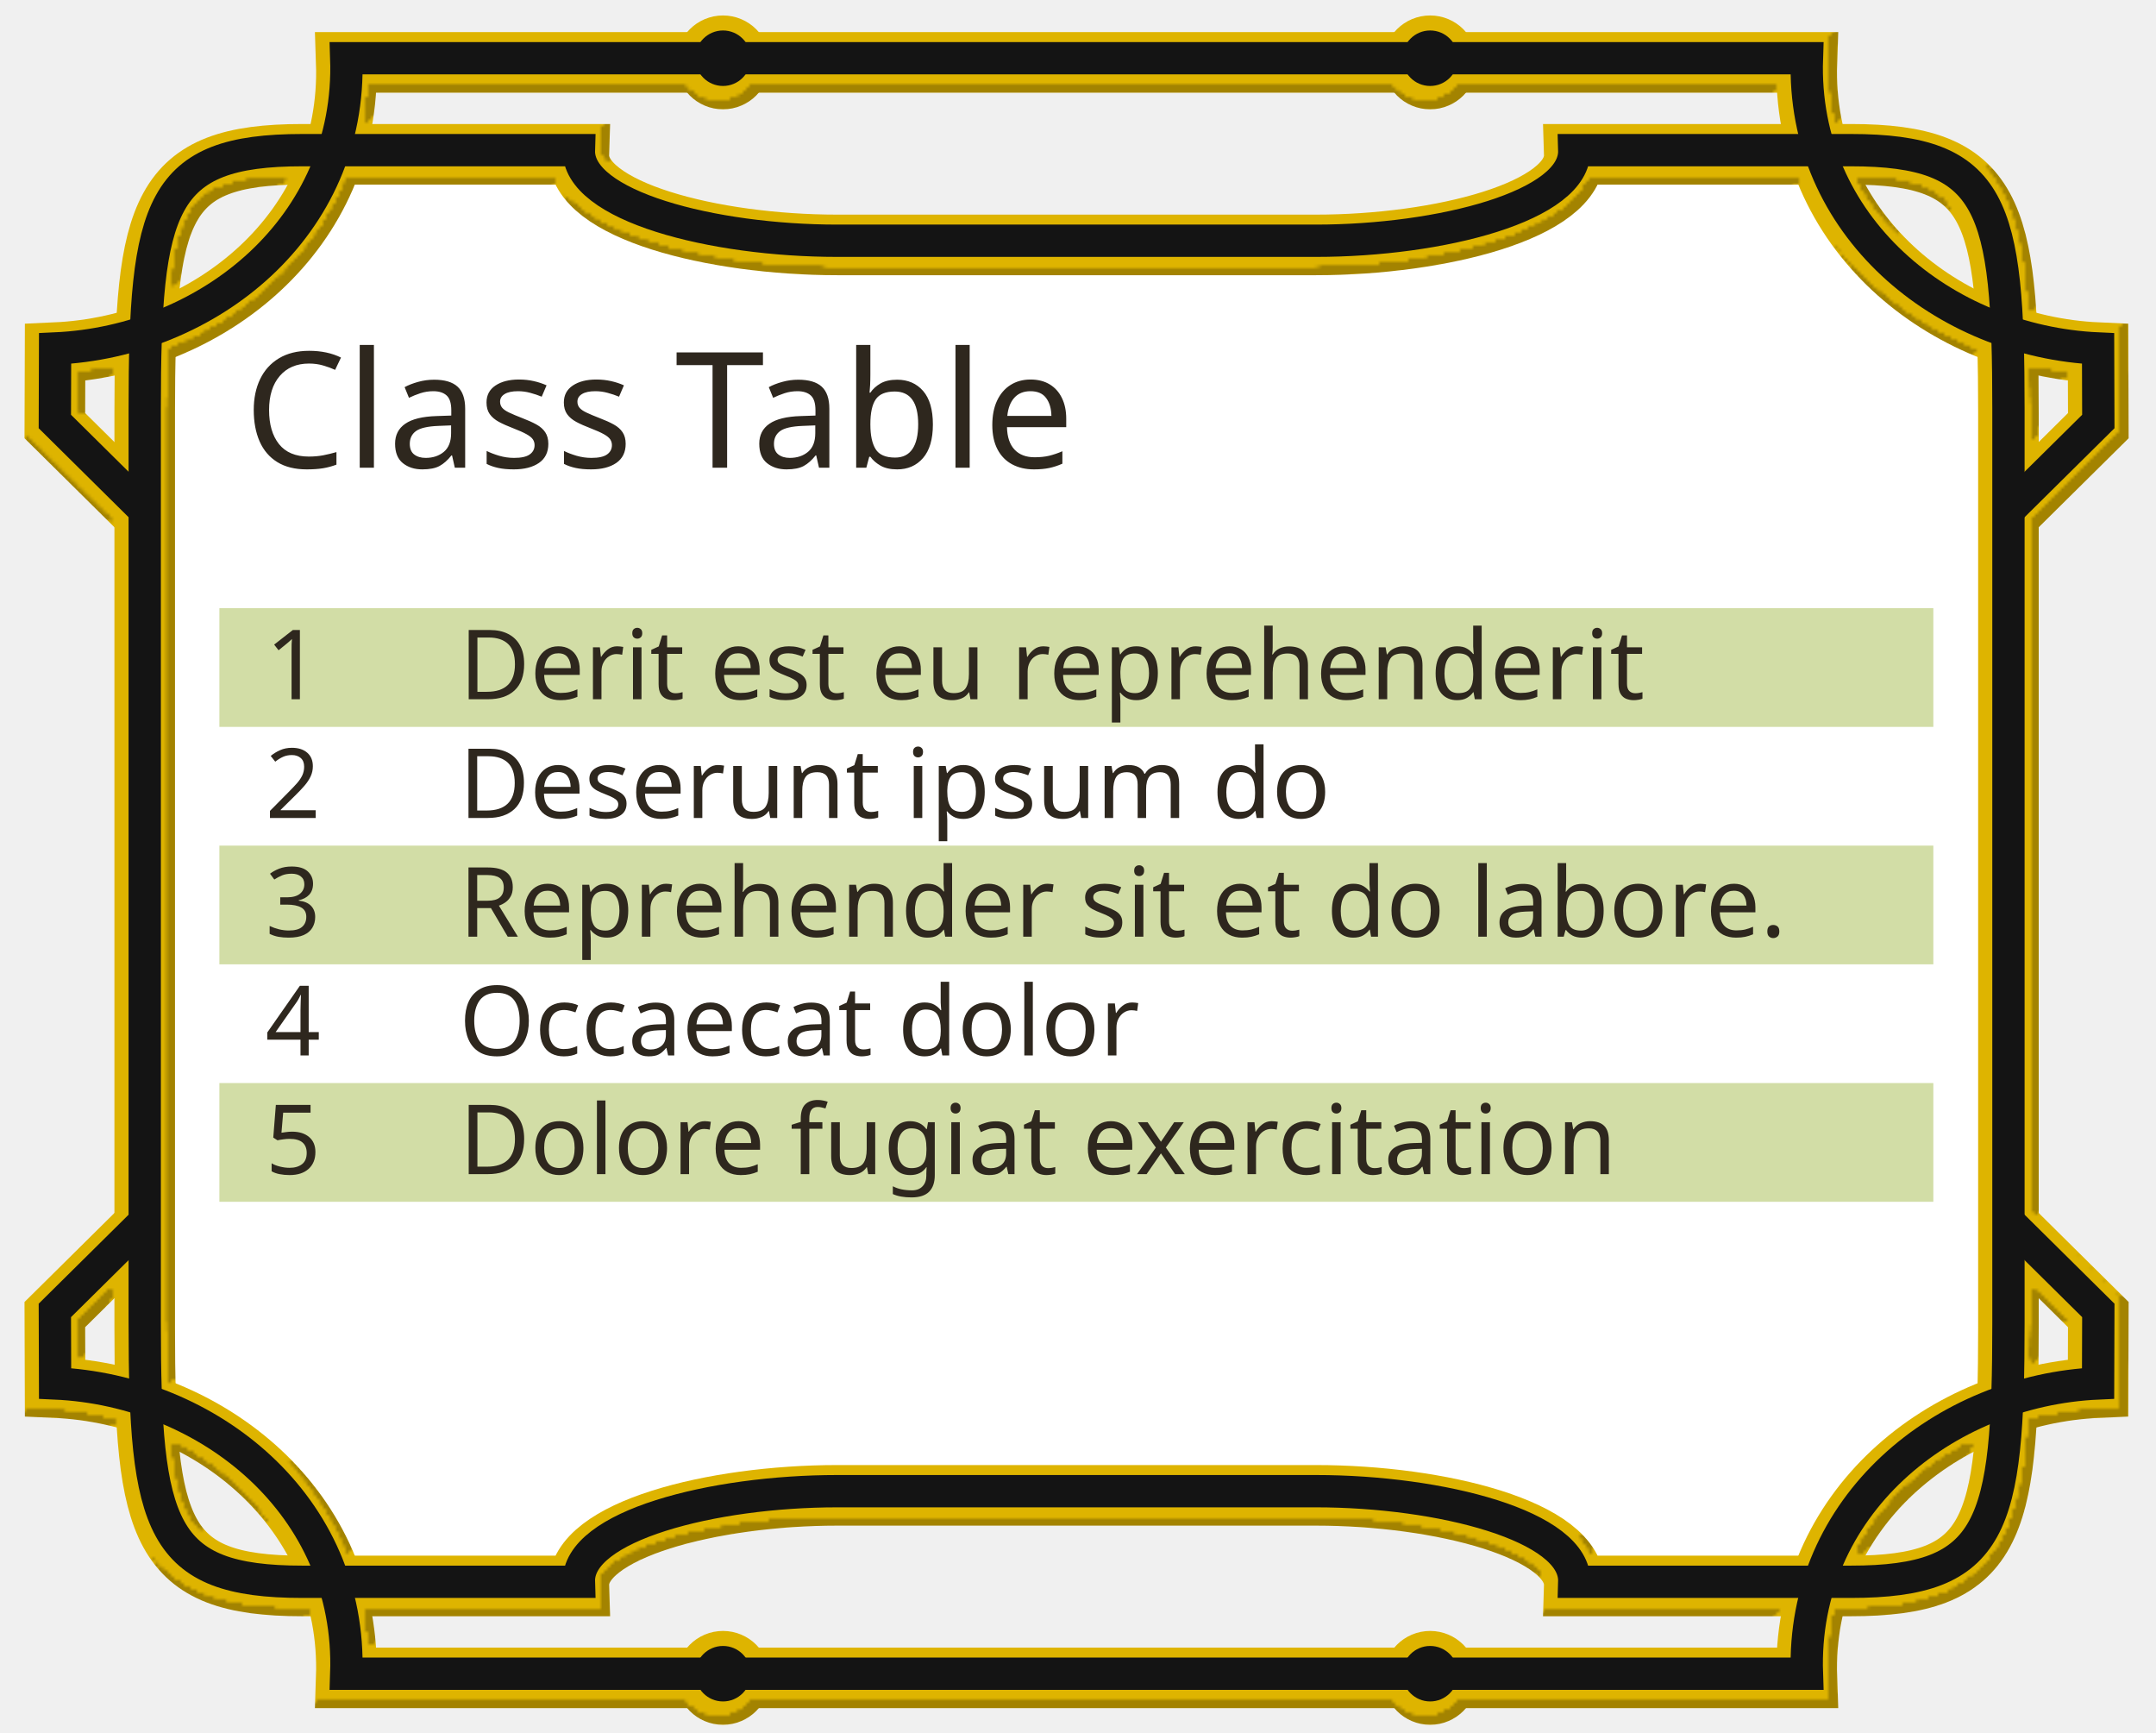
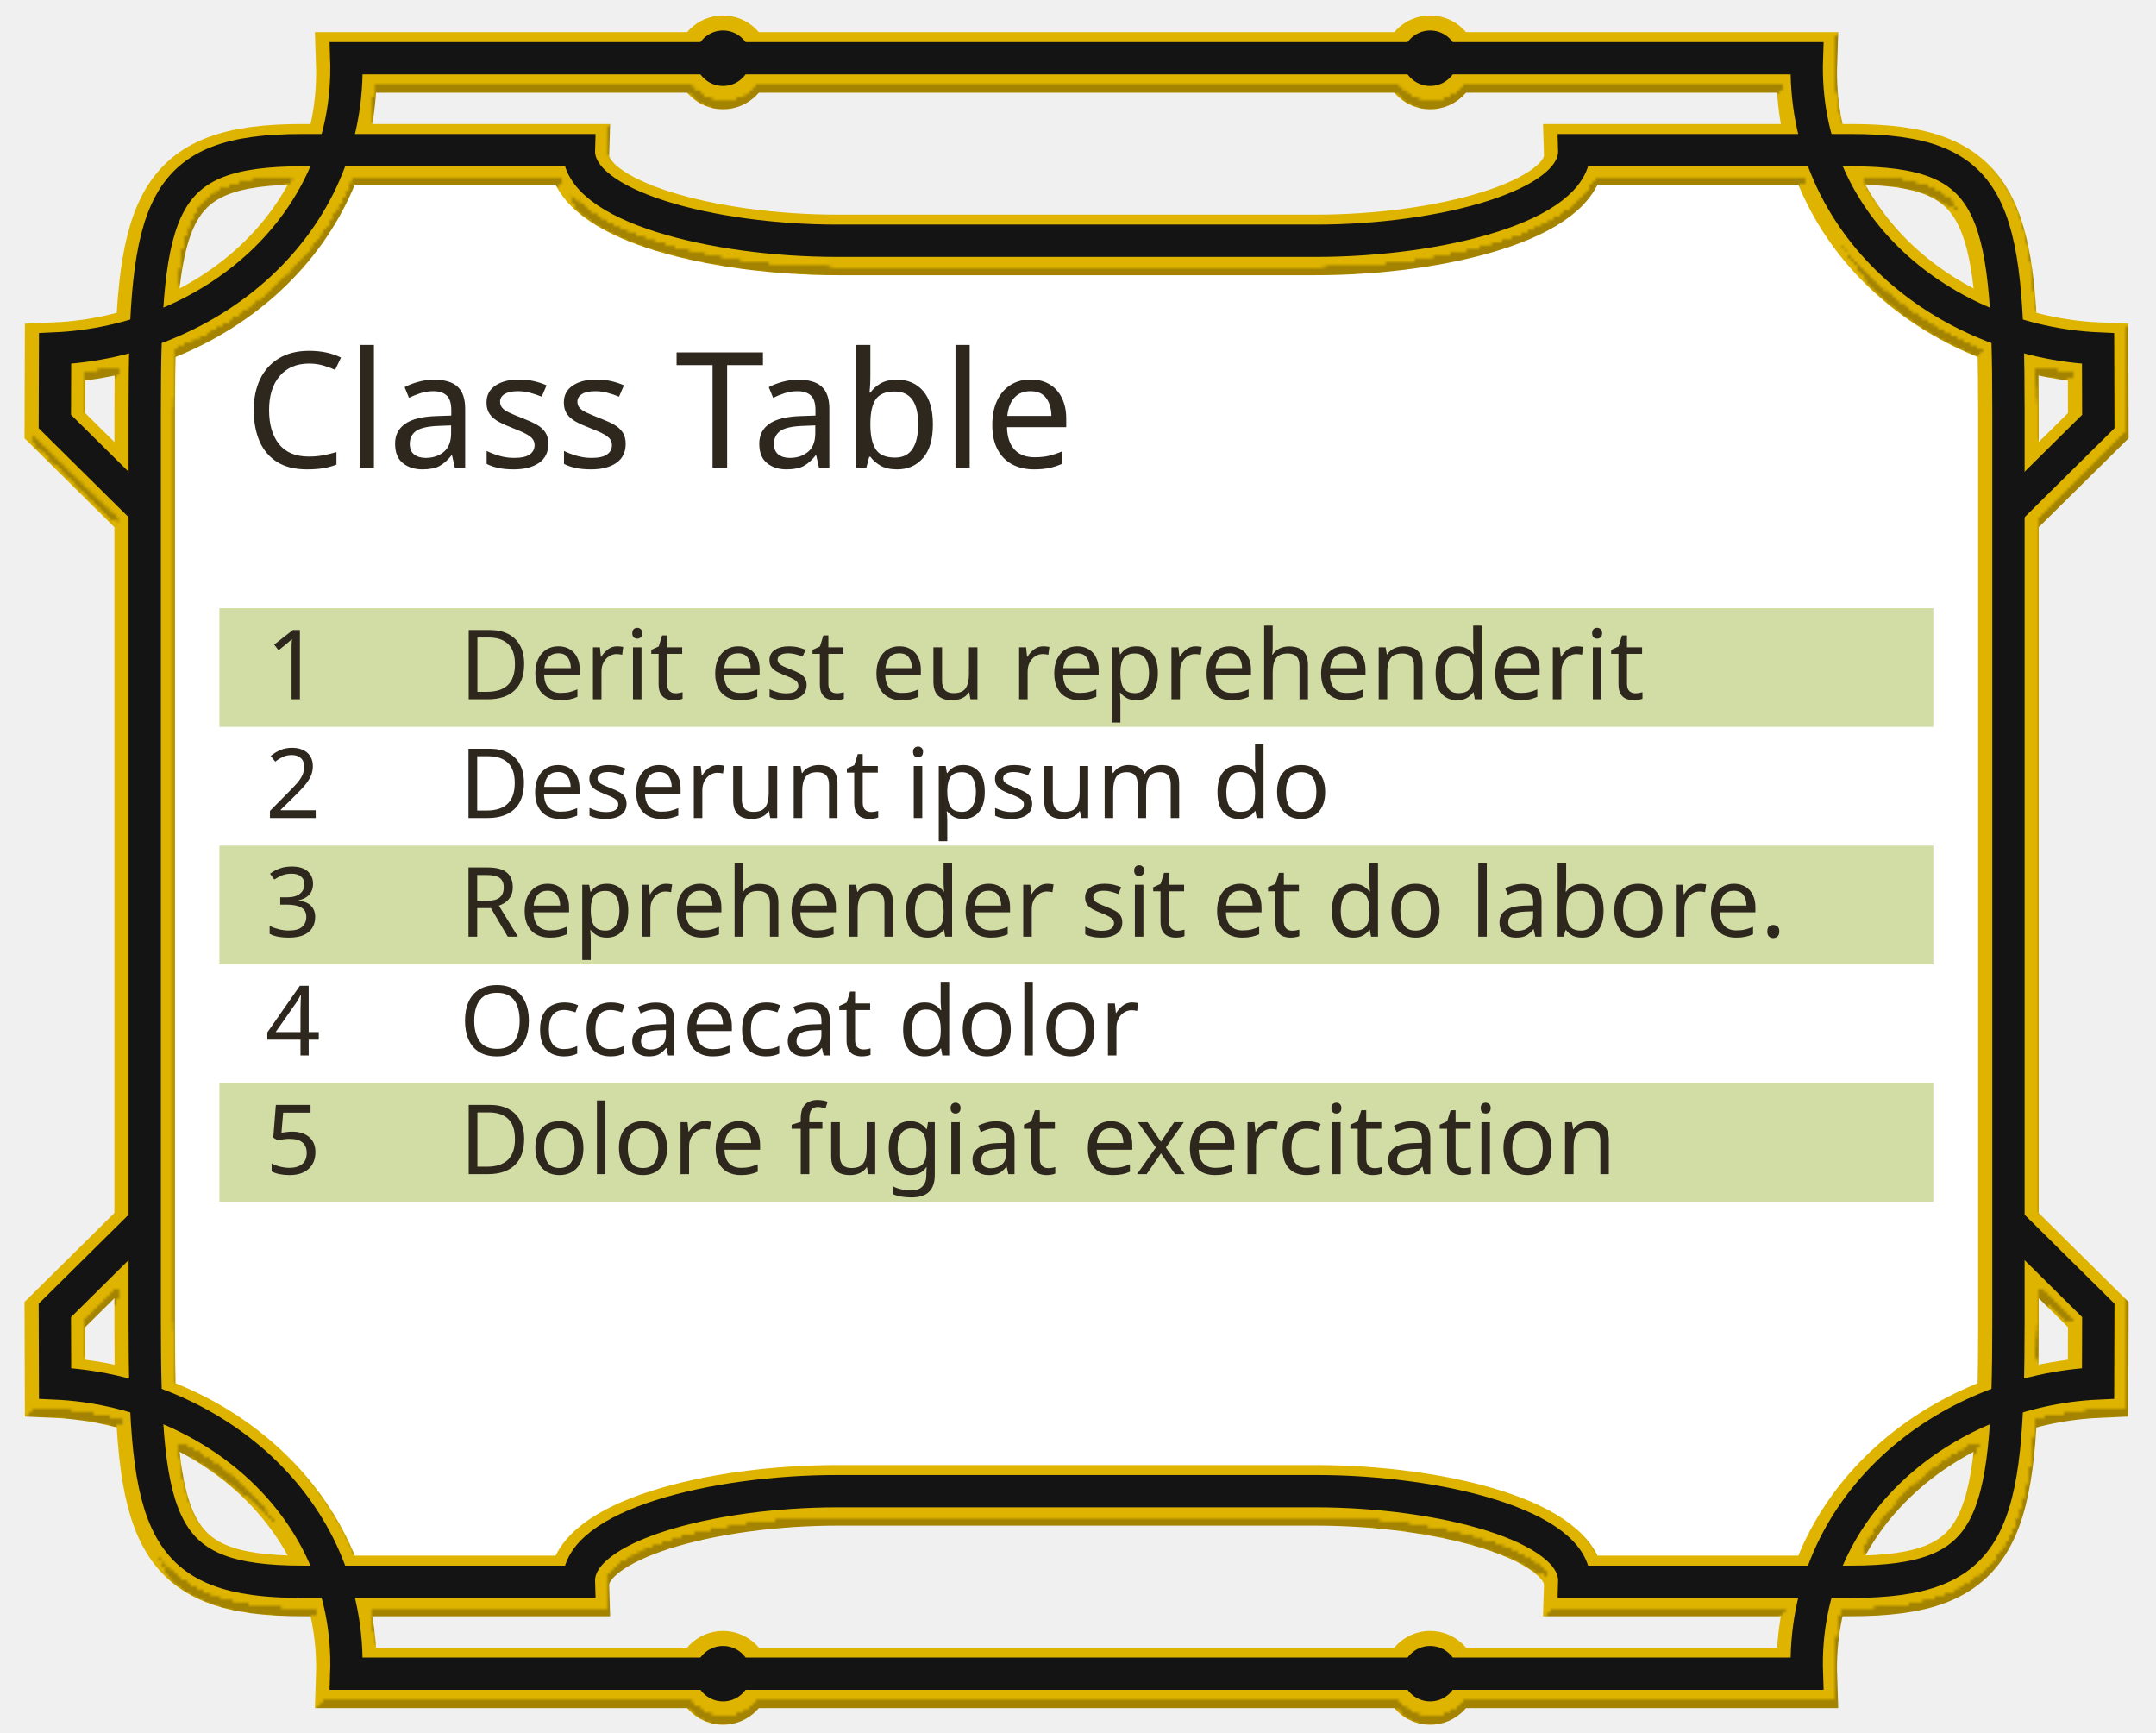
<svg xmlns="http://www.w3.org/2000/svg" width="100%" height="100%" viewBox="0 0 534 429" version="1.1" xml:space="preserve" style="fill-rule:evenodd;clip-rule:evenodd;stroke-miterlimit:1.5;">
  <g>
    <path id="frame-body" d="M36.146,346.771C35.92,341.037 35.846,334.631 35.846,327.489L35.846,101.368C35.846,94.225 35.92,87.819 36.146,82.086C57.625,74.86 75.631,58.892 82.652,37.178L143.384,37.178C142.955,51.044 176.608,59.614 207.372,59.614L325.928,59.614C356.692,59.614 390.345,51.044 389.916,37.178L450.648,37.178C457.669,58.892 475.675,74.86 497.154,82.086C497.38,87.819 497.454,94.225 497.454,101.368L497.454,327.489C497.454,334.631 497.38,341.037 497.154,346.771C475.675,353.996 457.669,369.964 450.648,391.679L389.916,391.679C390.345,377.812 356.692,369.242 325.928,369.242L207.372,369.242C176.608,369.242 142.955,377.812 143.384,391.679L82.652,391.679C75.631,369.964 57.625,353.996 36.146,346.771Z" style="fill:#fff;" />
    <g id="outer-color-frame" filter="url(#myFilter)">
      <path d="M35.68,127.269L13.581,105.404L13.64,87.325C51.733,85.625 87.196,57.11 85.761,15.449L447.532,15.449C446.096,57.11 481.56,85.625 519.652,87.325L519.711,105.404L497.613,127.269" style="fill:none;stroke:#deb400;stroke-width:15px;" />
      <path d="M497.45,102.4L497.45,328.52C497.45,379.115 493.753,392.711 458.388,392.711L389.912,392.711C390.341,378.844 356.688,370.274 325.924,370.274L207.368,370.274C176.604,370.274 142.951,378.844 143.38,392.711L74.904,392.711C39.539,392.711 35.842,379.115 35.842,328.52L35.842,102.4C35.842,51.805 39.539,38.209 74.904,38.209L143.38,38.209C142.951,52.076 176.604,60.646 207.368,60.646L325.924,60.646C356.688,60.646 390.341,52.076 389.912,38.209L458.388,38.209C493.753,38.209 497.45,51.805 497.45,102.4Z" style="fill:none;stroke:#deb400;stroke-width:15px;" />
      <path d="M35.68,303.651L13.581,325.516L13.64,343.595C51.733,345.295 87.196,373.81 85.761,415.471L447.532,415.471C446.096,373.81 481.56,345.295 519.652,343.595L519.711,325.516L497.613,303.651" style="fill:none;stroke:#deb400;stroke-width:15px;" />
      <circle cx="179.071" cy="415.471" r="4.12" style="fill:#141414;stroke:#deb400;stroke-width:15px;stroke-linecap:round;" />
      <circle cx="354.221" cy="415.471" r="4.12" style="fill:#141414;stroke:#deb400;stroke-width:15px;stroke-linecap:round;" />
      <circle cx="179.071" cy="15.449" r="4.12" style="fill:#141414;stroke:#deb400;stroke-width:15px;stroke-linecap:round;" />
      <circle cx="354.221" cy="15.449" r="4.12" style="fill:#141414;stroke:#deb400;stroke-width:15px;stroke-linecap:round;" />
    </g>
    <g id="inner-color-frame">
      <path d="M35.683,126.237L13.585,104.372L13.644,86.293C51.736,84.593 87.2,56.078 85.765,14.417L447.536,14.417C446.1,56.078 481.564,84.593 519.656,86.293L519.715,104.372L497.617,126.237" style="fill:none;stroke:#141414;stroke-width:8px;" />
      <path d="M497.454,101.368L497.454,327.489C497.454,378.083 493.757,391.679 458.392,391.679L389.916,391.679C390.345,377.812 356.692,369.242 325.928,369.242L207.372,369.242C176.608,369.242 142.955,377.812 143.384,391.679L74.908,391.679C39.543,391.679 35.846,378.083 35.846,327.489L35.846,101.368C35.846,50.773 39.543,37.178 74.908,37.178L143.384,37.178C142.955,51.044 176.608,59.614 207.372,59.614L325.928,59.614C356.692,59.614 390.345,51.044 389.916,37.178L458.392,37.178C493.757,37.178 497.454,50.773 497.454,101.368Z" style="fill:none;stroke:#141414;stroke-width:8px;" />
      <path d="M35.683,302.619L13.585,324.484L13.644,342.563C51.736,344.263 87.2,372.778 85.765,414.439L447.536,414.439C446.1,372.778 481.564,344.263 519.656,342.563L519.715,324.484L497.617,302.619" style="fill:none;stroke:#141414;stroke-width:8px;" />
    </g>
    <g id="inner-color-frame-circles">
      <circle cx="179.075" cy="414.439" r="6.87" style="fill:#141414;" />
      <circle cx="354.225" cy="414.439" r="6.87" style="fill:#141414;" />
      <circle cx="179.075" cy="14.417" r="6.87" style="fill:#141414;" />
      <circle cx="354.225" cy="14.417" r="6.87" style="fill:#141414;" />
    </g>
    <g id="rows">
      <rect x="54.335" y="268.184" width="424.515" height="29.397" style="fill:#d2dda6;" />
      <rect x="54.335" y="209.39" width="424.515" height="29.397" style="fill:#d2dda6;" />
      <rect x="54.335" y="150.596" width="424.515" height="29.397" style="fill:#d2dda6;" />
    </g>
    <g id="text">
      <text x="65.76px" y="290.735px" style="font-family:'ScalySans', 'Scaly Sans';font-size:24px;fill:#2e271e;">5 <tspan x="113.76px " y="290.735px ">D</tspan>olore fugiat exercitation</text>
      <text x="65.707px" y="261.338px" style="font-family:'ScalySans', 'Scaly Sans';font-size:24px;fill:#2e271e;">4 <tspan x="113.707px " y="261.338px ">O</tspan>ccaecat dolor</text>
      <text x="65.707px" y="231.941px" style="font-family:'ScalySans', 'Scaly Sans';font-size:24px;fill:#2e271e;">3 <tspan x="113.707px " y="231.941px ">R</tspan>eprehender sit et do labore.</text>
      <text x="65.707px" y="202.544px" style="font-family:'ScalySans', 'Scaly Sans';font-size:24px;fill:#2e271e;">2 <tspan x="113.707px " y="202.544px ">D</tspan>eserunt ipsum do</text>
      <text x="65.76px" y="173.146px" style="font-family:'ScalySans', 'Scaly Sans';font-size:24px;fill:#2e271e;">1 <tspan x="113.76px " y="173.146px ">D</tspan>erit est eu reprehenderit</text>
      <text x="60.409px" y="115.822px" style="font-family:'ScalySansCaps', 'Scaly Sans Caps';font-size:40px;fill:#2e271e;">Class Table</text>
    </g>
  </g>
  <defs>
    <filter id="myFilter">
-       <feConvolveMatrix in="SourceAlpha" order="3,3" kernelMatrix="-100 -10 0              -50 0 10              0 20 130             " divisor="1.5" targetX="0" targetY="0" kernelUnitLength=".8" result="bevel" />
+       <feConvolveMatrix in="SourceAlpha" order="3,3" kernelMatrix="-100 -10 0              -50 0 10              0 20 130             " divisor="1.5" targetX="2" targetY="0" kernelUnitLength=".8" result="bevel" />
      <feColorMatrix values="1 0 0 0 0,             0 1 0 0 0,             0 0 1 0 0,             0 0 0 .5 0" result="ConvolveRecolor" in="bevel" />
      <feComposite operator="atop" result="CompositeResult" in="ConvolveRecolor" in2="SourceGraphic" />
    </filter>
  </defs>
</svg>
